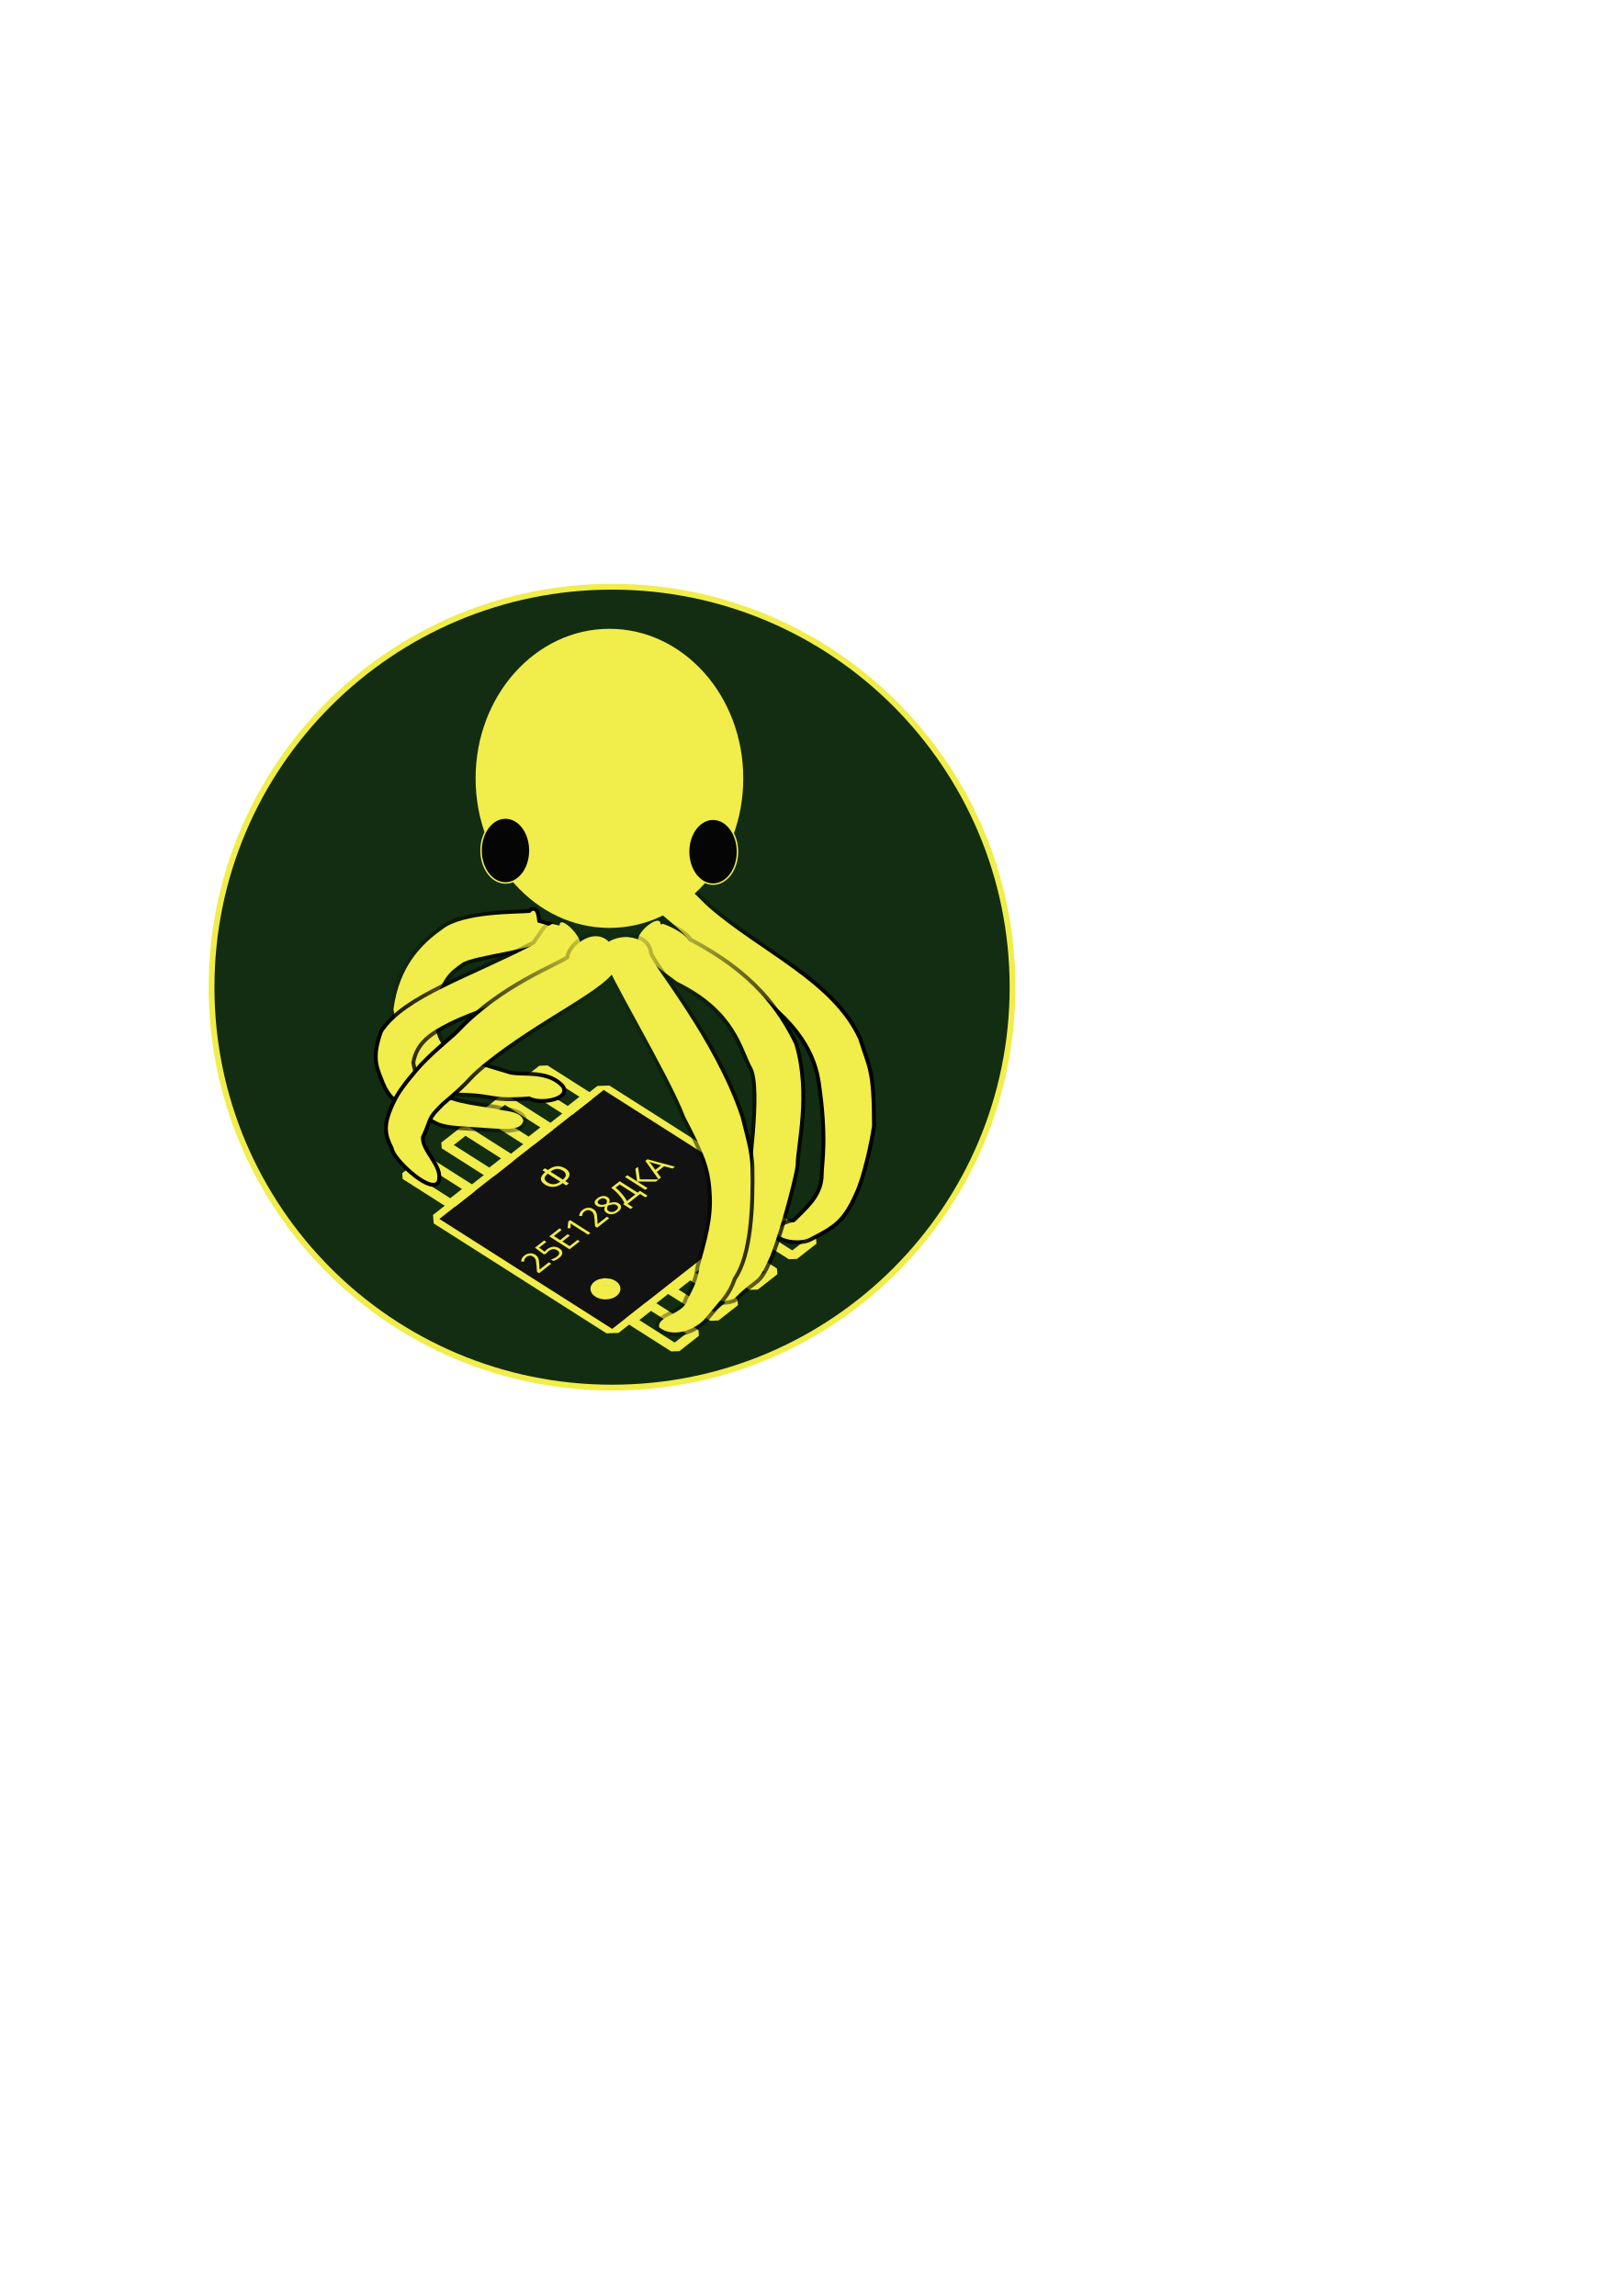
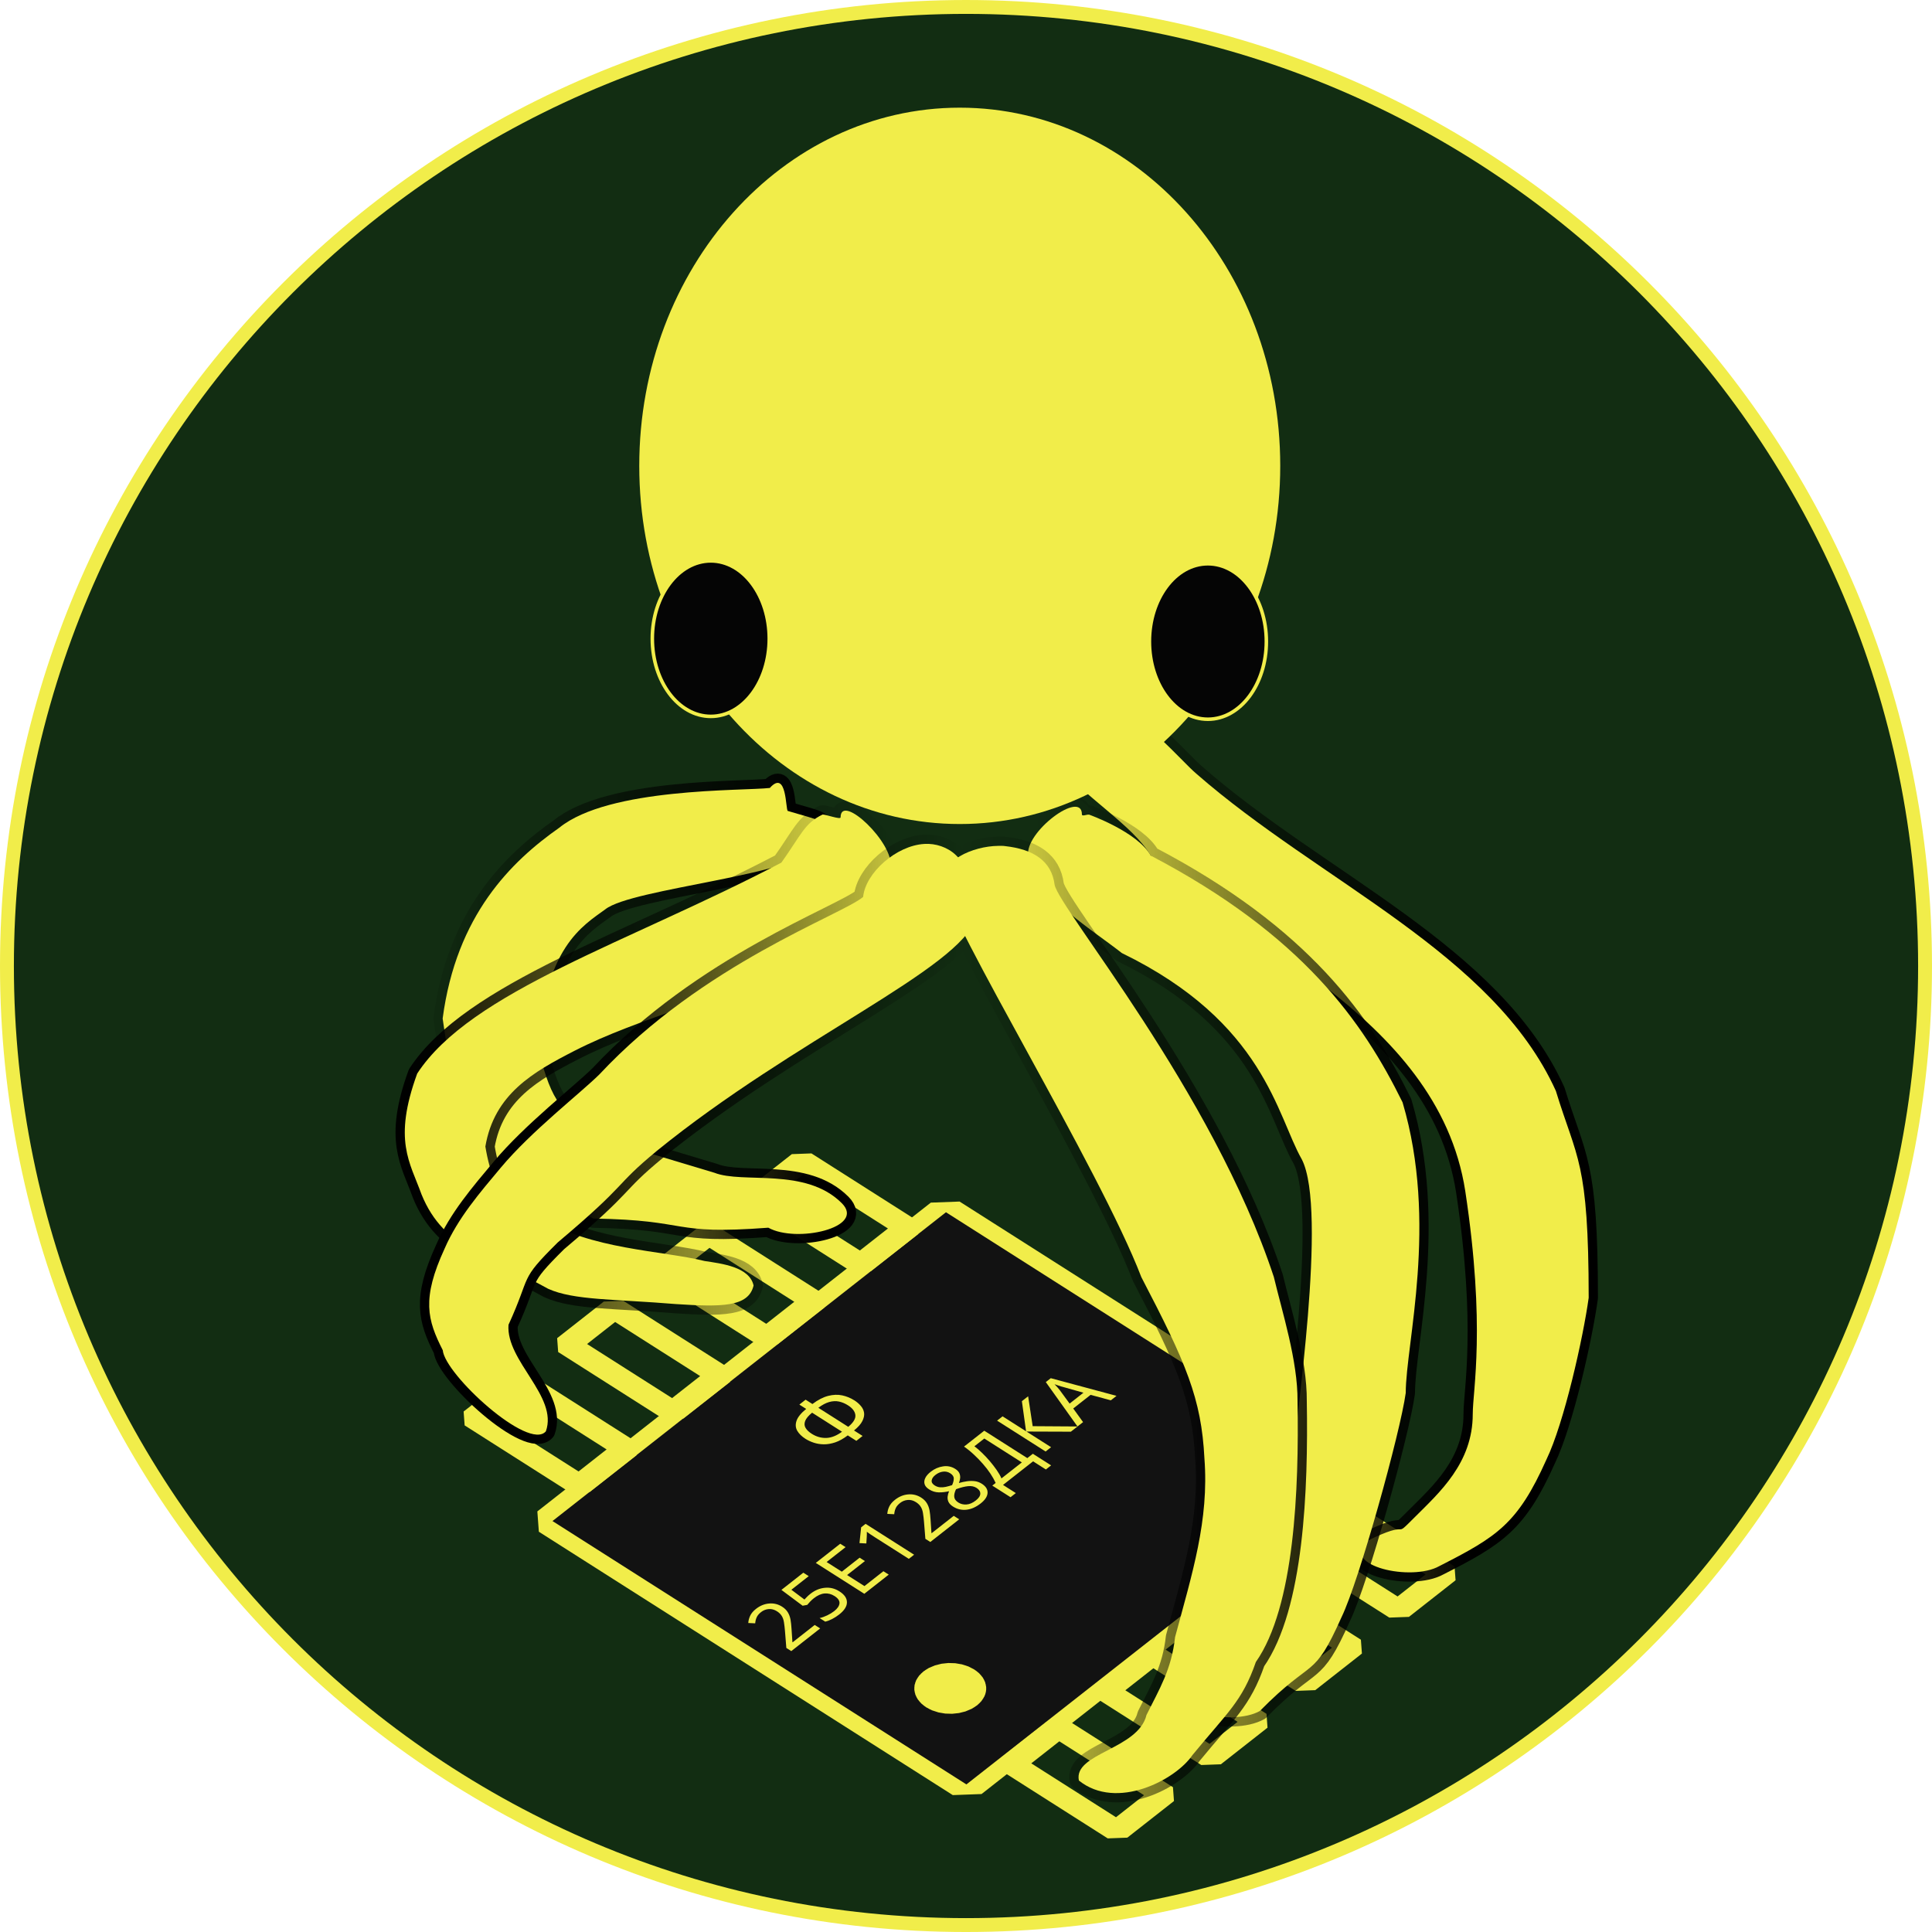
- <svg xmlns="http://www.w3.org/2000/svg" xmlns:xlink="http://www.w3.org/1999/xlink" width="210mm" height="297mm" viewBox="0 0 210 297" version="1.1" id="svg5">
+ <svg xmlns="http://www.w3.org/2000/svg" xmlns:xlink="http://www.w3.org/1999/xlink" width="104.346mm" height="104.345mm" viewBox="0 0 104.346 104.345" version="1.1" id="svg5">
  <defs id="defs2">
    <linearGradient id="linearGradient30712">
      <stop style="stop-color:#000000;stop-opacity:1;" offset="0" id="stop30710" />
    </linearGradient>
    <linearGradient id="linearGradient7883">
      <stop style="stop-color:#000000;stop-opacity:0;" offset="0" id="stop7881" />
      <stop style="stop-color:#000000;stop-opacity:1;" offset="1" id="stop7879" />
    </linearGradient>
    <linearGradient id="linearGradient5848">
      <stop style="stop-color:#000000;stop-opacity:1;" offset="0" id="stop5846" />
    </linearGradient>
    <linearGradient id="linearGradient4631">
      <stop style="stop-color:#000000;stop-opacity:1;" offset="0" id="stop4627" />
      <stop style="stop-color:#000000;stop-opacity:0;" offset="1" id="stop4629" />
    </linearGradient>
    <linearGradient id="linearGradient4577">
      <stop style="stop-color:#000000;stop-opacity:1;" offset="0" id="stop4573" />
      <stop style="stop-color:#000000;stop-opacity:0;" offset="1" id="stop4575" />
    </linearGradient>
    <rect x="272.026" y="536.255" width="119.677" height="35.015" id="rect21935" />
    <linearGradient id="linearGradient5255">
      <stop style="stop-color:#d04220;stop-opacity:1;" offset="0" id="stop5253" />
    </linearGradient>
    <linearGradient id="linearGradient5213">
      <stop style="stop-color:#f1ed4a;stop-opacity:1;" offset="0" id="stop5211" />
    </linearGradient>
-     <marker style="overflow:visible" id="Arrow1Lstart" refX="0.0" refY="0.0" orient="auto">
-       <path transform="scale(0.8) translate(12.5,0)" style="fill-rule:evenodd;fill:context-stroke;stroke:context-stroke;stroke-width:1.0pt" d="M 0.0,0.0 L 5.0,-5.0 L -12.5,0.0 L 5.0,5.0 L 0.0,0.0 z " id="path4781" />
+     <marker style="overflow:visible" id="Arrow1Lstart" refX="0" refY="0" orient="auto">
+       <path transform="matrix(0.8,0,0,0.8,10,0)" style="fill:context-stroke;fill-rule:evenodd;stroke:context-stroke;stroke-width:1pt" d="M 0,0 5,-5 -12.5,0 5,5 Z" id="path4781" />
    </marker>
    <rect x="272.026" y="536.255" width="115.225" height="34.877" id="rect21935-6" />
    <linearGradient xlink:href="#linearGradient7883" id="linearGradient4579" x1="48.461" y1="139.964" x2="71.026" y2="139.964" gradientUnits="userSpaceOnUse" />
    <linearGradient xlink:href="#linearGradient4631" id="linearGradient4633" x1="57.271" y1="130.8" x2="79.28" y2="130.8" gradientUnits="userSpaceOnUse" />
    <linearGradient xlink:href="#linearGradient7883" id="linearGradient5660" x1="78.778" y1="130.902" x2="100.831" y2="130.902" gradientUnits="userSpaceOnUse" />
    <linearGradient xlink:href="#linearGradient7883" id="linearGradient7847" x1="82.815" y1="137.472" x2="106.536" y2="137.472" gradientUnits="userSpaceOnUse" />
    <linearGradient xlink:href="#linearGradient4577" id="linearGradient1863" gradientUnits="userSpaceOnUse" x1="48.461" y1="139.964" x2="71.026" y2="139.964" gradientTransform="matrix(-1,0,0,1,155.107,-3.360454)" />
    <linearGradient xlink:href="#linearGradient4631" id="linearGradient32539" x1="48.37" y1="132.668" x2="75.596" y2="132.668" gradientUnits="userSpaceOnUse" />
  </defs>
-   <g id="layer3" style="display:inline">
+   <g id="layer3" style="display:inline" transform="translate(-26.98491,-75.52384)">
    <ellipse style="display:inline;fill:#122d12;fill-opacity:1;stroke:#f1ed4a;stroke-width:1.5;stroke-linecap:round;stroke-linejoin:round;stroke-miterlimit:4;stroke-dasharray:none;stroke-opacity:1;paint-order:stroke fill markers" id="path19326" cx="79.158" cy="127.697" rx="51.423" ry="51.423" />
  </g>
-   <g id="layer5">
+   <g id="layer5" transform="translate(-26.98491,-75.52384)">
    <g id="g985" transform="matrix(0.7431448,0.4728259,-0.6691306,0.5251264,121.218,39.80383)">
      <rect style="display:inline;fill:#121212;fill-opacity:1;stroke:#f1ed4a;stroke-width:2.2;stroke-linecap:round;stroke-linejoin:bevel;stroke-miterlimit:4;stroke-dasharray:none;stroke-opacity:1;paint-order:markers stroke fill" id="rect846" width="30.083" height="31.76" x="63.762" y="135.29" />
      <rect style="display:inline;fill:none;stroke:#f1ed4a;stroke-width:1.5;stroke-linecap:round;stroke-linejoin:bevel;stroke-opacity:1;paint-order:markers stroke fill" id="rect1079-5" width="7.642" height="3.765" x="94.646" y="137.777" />
      <rect style="display:inline;fill:none;stroke:#f1ed4a;stroke-width:1.5;stroke-linecap:round;stroke-linejoin:bevel;stroke-opacity:1;paint-order:markers stroke fill" id="rect1079-3-3" width="7.56" height="3.765" x="94.717" y="145.324" />
      <rect style="display:inline;fill:none;stroke:#f1ed4a;stroke-width:1.5;stroke-linecap:round;stroke-linejoin:bevel;stroke-opacity:1;paint-order:markers stroke fill" id="rect1079-6-5" width="7.62" height="3.765" x="94.659" y="152.946" />
      <rect style="display:inline;fill:none;stroke:#f1ed4a;stroke-width:1.5;stroke-linecap:round;stroke-linejoin:bevel;stroke-opacity:1;paint-order:markers stroke fill" id="rect1079-3-7-6" width="7.656" height="3.765" x="94.621" y="160.494" />
      <rect style="display:inline;fill:none;stroke:#f1ed4a;stroke-width:1.5;stroke-linecap:round;stroke-linejoin:bevel;stroke-opacity:1;paint-order:markers stroke fill" id="rect1079-5-2" width="7.659" height="3.765" x="55.354" y="137.559" />
      <rect style="display:inline;fill:none;stroke:#f1ed4a;stroke-width:1.5;stroke-linecap:round;stroke-linejoin:bevel;stroke-opacity:1;paint-order:markers stroke fill" id="rect1079-3-3-9" width="7.661" height="3.765" x="55.343" y="145.107" />
      <rect style="display:inline;fill:none;stroke:#f1ed4a;stroke-width:1.5;stroke-linecap:round;stroke-linejoin:bevel;stroke-opacity:1;paint-order:markers stroke fill" id="rect1079-6-5-1" width="7.678" height="3.765" x="55.346" y="152.729" />
      <rect style="display:inline;fill:none;stroke:#f1ed4a;stroke-width:1.5;stroke-linecap:round;stroke-linejoin:bevel;stroke-opacity:1;paint-order:markers stroke fill" id="rect1079-3-7-6-2" width="7.678" height="3.765" x="55.344" y="160.276" />
      <circle style="display:inline;fill:#f1ed4a;fill-opacity:1;stroke:#f1ed4a;stroke-width:2.536;stroke-linecap:round;stroke-linejoin:bevel;stroke-opacity:1;paint-order:markers stroke fill" id="path1381" cx="88.286" cy="162.181" r="0.675" />
      <text xml:space="preserve" transform="matrix(0,-0.2645833,0.2645833,0,-66.25638,238.0153)" id="text21933" style="font-style:normal;font-weight:normal;font-size:18.667px;line-height:1.25;font-family:sans-serif;white-space:pre;shape-inside:url(#rect21935);display:inline;fill:#f1ed4a;fill-opacity:1;stroke:none">
-         <tspan x="272.025" y="552.772" id="tspan37340">25Е128ДКА</tspan>
+         <tspan x="272.025" y="552.772" id="tspan1574">25Е128ДКА</tspan>
      </text>
      <text xml:space="preserve" transform="matrix(0,-0.2645833,0.2645833,0,-75.08002,225.4992)" id="text21933-1" style="font-style:normal;font-weight:normal;font-size:21.333px;line-height:1.25;font-family:sans-serif;white-space:pre;shape-inside:url(#rect21935-6);display:inline;fill:#f1ed4a;fill-opacity:1;stroke:none">
-         <tspan x="272.025" y="555.131" id="tspan37342">Ф</tspan>
+         <tspan x="272.025" y="555.131" id="tspan1576">Ф</tspan>
      </text>
    </g>
  </g>
-   <g id="layer2" style="display:inline">
+   <g id="layer2" style="display:inline" transform="translate(-26.98491,-75.52384)">
    <path id="path4220-3-6-2-3" style="color:#000000;display:inline;fill:#f1ed4a;stroke:url(#linearGradient4579);stroke-linecap:round;stroke-linejoin:round;stroke-miterlimit:4.5;-inkscape-stroke:none;paint-order:stroke markers fill" d="m 70.183,119.512 c 1.303,0.383 1.47,0.332 1.242,1.621 -1.236,1.672 -10.3,2.349 -11.752,3.505 -1.157,0.848 -3.413,2.103 -3.559,7.766 0.675,2.573 1.142,3.298 3.543,4.685 l 5.911,1.774 c 1.549,0.612 4.921,-0.319 6.883,1.645 1.323,1.323 -2.467,2.168 -3.969,1.323 -5.369,0.407 -4.125,-0.412 -9.45,-0.494 l -5.617,-2.789 c -1.936,-3.113 -1.601,-1.905 -2.523,-8.014 0.74,-5.59 3.703,-8.482 6.302,-10.308 2.69,-2.176 9.864,-1.977 11.368,-2.145 0.932,-1.04 0.847,1.204 0.972,1.241 z" />
    <path id="path4220-3-6-2" style="color:#000000;display:inline;fill:#f1ed4a;stroke:url(#linearGradient32539);stroke-linecap:round;stroke-linejoin:round;stroke-miterlimit:4.5;stroke-opacity:1;-inkscape-stroke:none;paint-order:stroke markers fill" d="m 72.385,119.672 c 0,-1.358 2.923,1.401 2.695,2.69 -0.244,2.03 -2.709,3.527 -4.325,4.802 -4.716,2.292 -9.252,3.322 -12.748,5.116 -2.22,1.139 -4.328,2.331 -4.808,5.167 0.509,3.05 1.596,3.185 3.045,3.867 2.522,1.684 6.564,1.755 8.795,2.316 0.905,0.139 2.424,0.31 2.646,1.323 -0.274,1.175 -1.745,1.161 -4.195,1.003 -3.314,-0.275 -5.515,-0.198 -6.9,-0.826 -3.061,-1.717 -5.621,-2.082 -6.843,-5.107 -0.622,-1.732 -1.546,-2.907 -0.229,-6.518 2.906,-4.452 11.447,-7.082 19.669,-11.392 1.093,-1.539 1.247,-2.122 2.223,-2.596 0.129,-0.021 0.973,0.287 0.973,0.156 z" />
    <path id="path4220" style="color:#000000;display:inline;fill:#f1ed4a;stroke:url(#linearGradient4633);stroke-linecap:round;stroke-linejoin:round;stroke-miterlimit:4.5;-inkscape-stroke:none;paint-order:stroke markers fill" d="m 76.904,121.105 c -1.511,0.086 -3.174,1.559 -3.302,2.861 -1.162,0.981 -8.634,3.58 -14.245,9.586 -1.051,1.038 -3.668,3.057 -5.323,5.034 -1.131,1.353 -2.312,2.712 -3.034,4.369 -1.253,2.721 -0.934,3.856 -0.102,5.492 0.112,1.309 4.645,5.474 5.57,4.38 0.67,-1.889 -2.166,-3.799 -2.019,-5.752 1.272,-2.778 0.523,-2.332 2.664,-4.452 3.929,-3.31 2.952,-2.963 5.346,-4.94 7.433,-6.046 16.354,-9.815 17.237,-12.569 0.419,-1.24 -0.018,-2.37 -1.089,-3.411 -0.447,-0.425 -1.09,-0.638 -1.703,-0.599 z" />
    <path id="path4220-3-6-2-3-7" style="color:#000000;display:inline;fill:#f1ed4a;stroke:url(#linearGradient1863);stroke-linecap:round;stroke-linejoin:round;stroke-miterlimit:4.5;-inkscape-stroke:none;paint-order:stroke markers fill" d="m 85.409,115.183 c -1.303,0.383 -1.47,0.332 -1.242,1.621 1.236,1.672 4.027,3.292 4.965,4.93 3.963,4.422 15.5,8.43 16.992,18.127 1.113,7.357 0.403,10.715 0.403,12.038 0,2.646 -1.804,4.239 -3.127,5.562 -1.323,1.323 0,0 -2.646,1.323 -1.323,1.323 2.467,2.168 3.969,1.323 3.11,-1.583 4.231,-2.278 5.781,-5.748 0.959,-1.981 1.987,-6.589 2.285,-8.743 -0.004,-7.417 -0.642,-7.469 -1.773,-11.173 -3.366,-7.437 -12.747,-11.296 -19.405,-17.121 -0.805,-0.669 -3.078,-3.402 -4.582,-3.57 -0.932,-1.04 -0.847,1.204 -0.972,1.241 z" />
    <path id="path4220-3-6" style="color:#000000;display:inline;fill:#f1ed4a;stroke:url(#linearGradient7847);stroke-linecap:round;stroke-linejoin:round;stroke-miterlimit:4.5;stroke-opacity:1;-inkscape-stroke:none;paint-order:stroke markers fill" d="m 85.418,119.508 c 0,-1.358 -3.126,0.966 -2.898,2.254 0.244,2.03 3.442,3.963 5.057,5.237 7.711,3.747 8.373,8.799 9.718,11.141 1.421,2.769 -0.408,14.448 -0.408,15.771 0,2.646 -1.859,10.054 -3.182,11.377 -1.323,1.323 0,0 -2.646,1.323 -1.323,1.323 2.467,2.168 3.969,1.323 2.925,-2.973 2.866,-1.607 4.416,-5.076 0.959,-1.981 3.166,-9.948 3.464,-12.102 0,-2.646 1.764,-9.165 -0.171,-15.694 -2.137,-4.339 -5.382,-9.019 -13.604,-13.329 -0.703,-1.277 -3.324,-2.211 -3.324,-2.211 -0.129,-0.021 -0.391,0.115 -0.391,-0.015 z" />
    <path id="path4220-3" style="color:#000000;display:inline;fill:#f1ed4a;stroke:url(#linearGradient5660);stroke-linecap:round;stroke-linejoin:round;stroke-miterlimit:4.5;-inkscape-stroke:none;paint-order:stroke markers fill" d="m 80.896,121.209 c -1.358,0.016 -3.189,0.789 -2.96,2.077 0.244,2.03 8.434,15.333 10.692,21.215 2.412,4.628 3.244,6.551 3.407,9.791 0.256,3.346 -0.664,6.226 -1.585,9.65 -0.188,1.736 -0.845,2.805 -1.543,4.203 -0.442,1.866 -3.962,2.061 -3.652,3.544 2.041,1.642 5.232,-0.039 6.131,-1.373 1.895,-2.309 2.69,-2.899 3.427,-5.029 2.096,-2.988 2.331,-9.347 2.251,-14.086 0.017,-2.179 -0.832,-4.825 -1.28,-6.709 -3.315,-10.039 -11.594,-19.882 -11.84,-21.181 -0.159,-1.289 -1.152,-1.918 -2.656,-2.087 -0.129,-0.021 -0.261,-0.017 -0.391,-0.015 z" />
  </g>
-   <g id="layer4" style="display:inline">
+   <g id="layer4" style="display:inline" transform="translate(-26.98491,-75.52384)">
    <g id="g1465" transform="matrix(0.8439482,0,0,1,11.84116,0)">
      <circle style="display:inline;fill:#f1ed4a;fill-opacity:1;stroke:#f1ed4a;stroke-width:0.254;stroke-linecap:round;stroke-linejoin:round;stroke-miterlimit:4.5;stroke-dasharray:none;stroke-opacity:1;paint-order:stroke markers fill" id="path11443" d="m 99.373,103.697 a 20.077,20.077 0 0 1 -10.039,17.387 20.077,20.077 0 0 1 -20.077,-7.6e-4 20.077,20.077 0 0 1 -10.038,-17.388 l 20.077,0.002 z" />
      <ellipse style="display:inline;fill:#f1ed4a;fill-opacity:1;stroke-width:1.5;stroke-linecap:round;stroke-linejoin:bevel;paint-order:markers stroke fill" id="path989" cx="79.364" cy="100.684" rx="20.51" ry="19.345" />
    </g>
  </g>
-   <g id="layer1" style="display:inline">
+   <g id="layer1" style="display:inline" transform="translate(-26.98491,-75.52384)">
    <ellipse style="fill:#050505;fill-opacity:1;stroke:#f1ed4a;stroke-width:0.383;stroke-linecap:round;stroke-linejoin:round;stroke-miterlimit:4.5;stroke-dasharray:none;stroke-opacity:1;paint-order:stroke markers fill" id="path14609" ry="4.103" rx="3.062" cy="110.017" cx="65.374" />
    <ellipse style="fill:#050505;fill-opacity:1;stroke:#f1ed4a;stroke-width:0.383;stroke-linecap:round;stroke-linejoin:round;stroke-miterlimit:4.5;stroke-dasharray:none;stroke-opacity:1;paint-order:stroke markers fill" id="path14609-6" ry="4.103" rx="3.062" cy="110.171" cx="92.222" />
  </g>
</svg>
